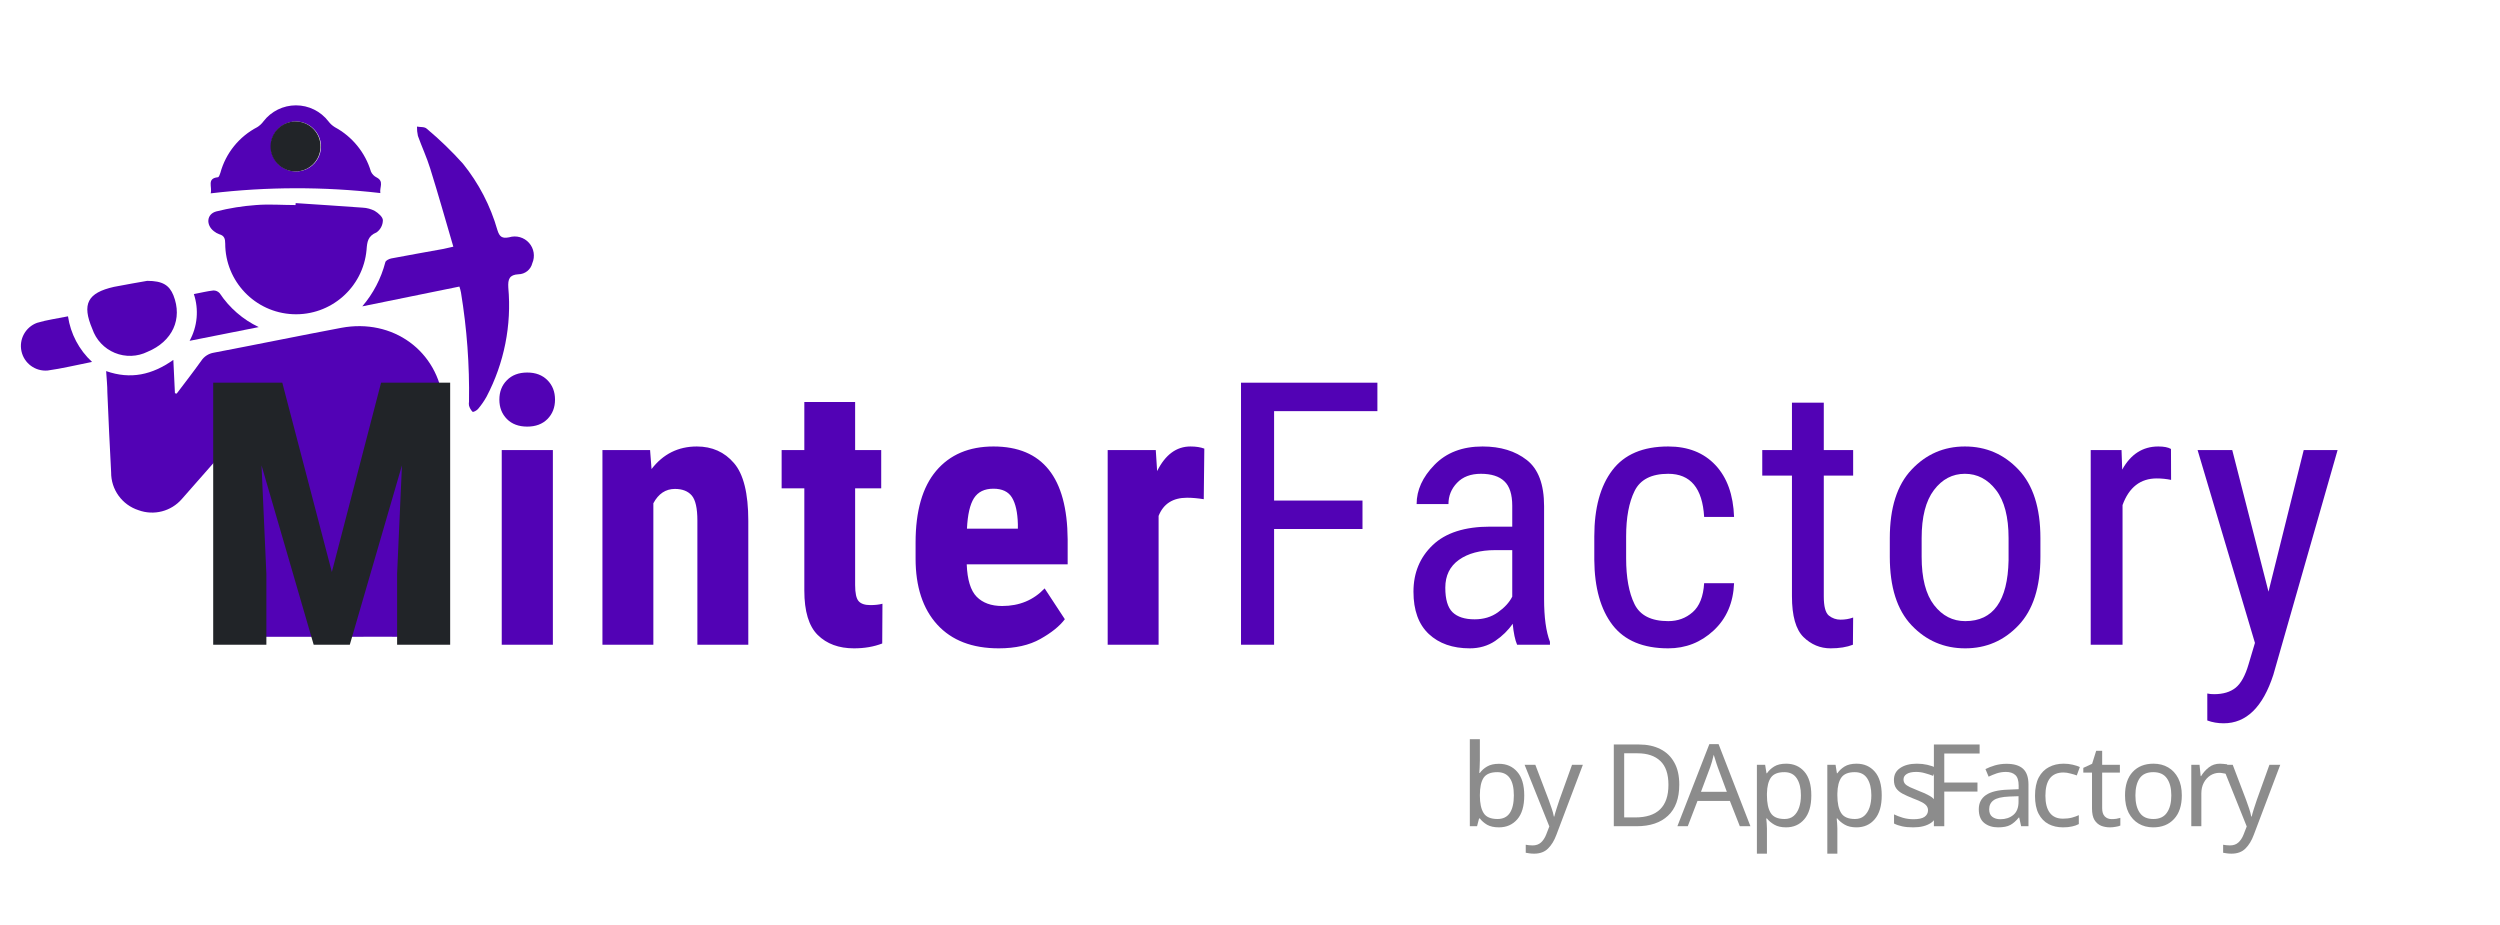
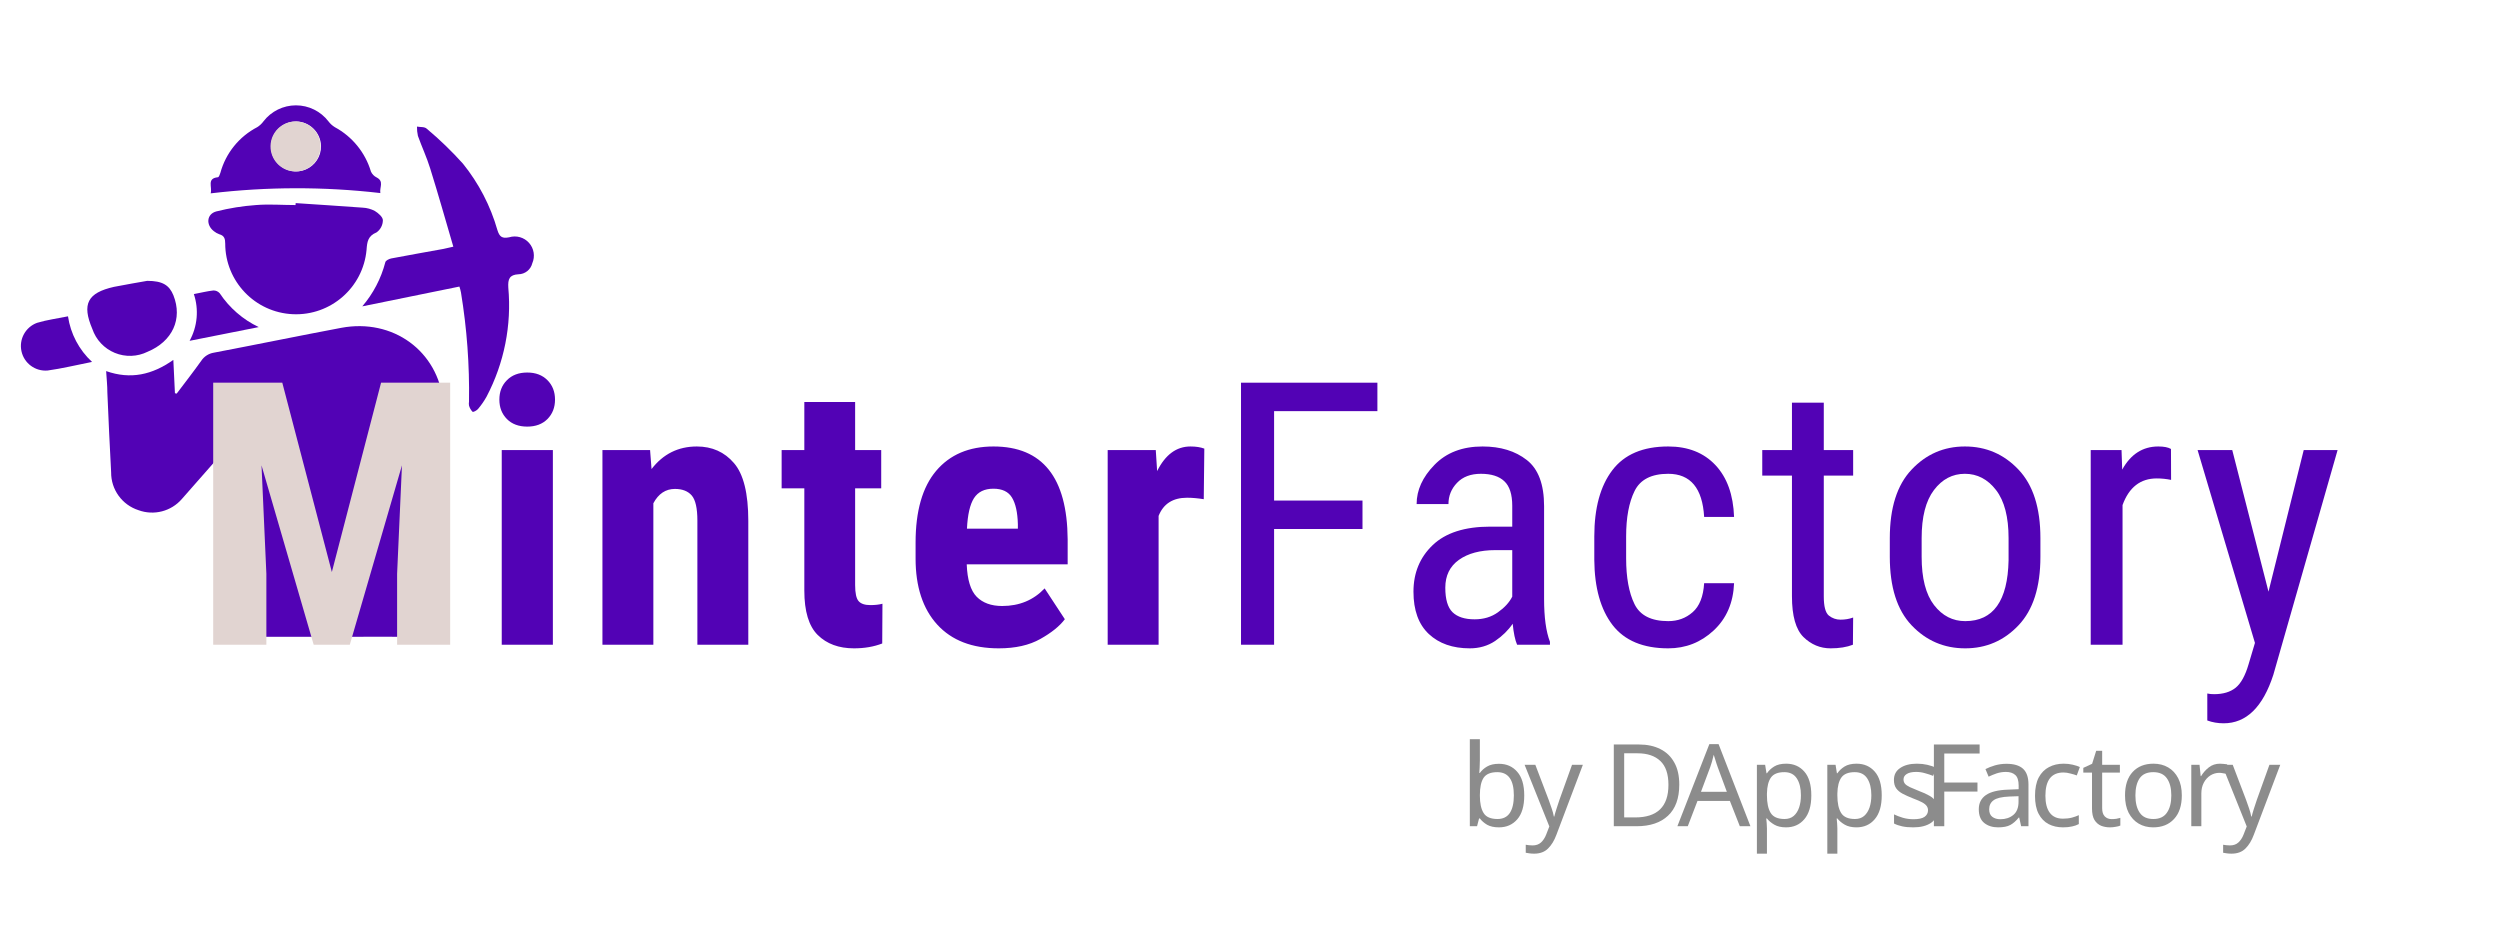
<svg xmlns="http://www.w3.org/2000/svg" id="Layer_1" data-name="Layer 1" viewBox="0 0 346 128">
  <defs>
-     <style>.cls-1,.cls-4,.cls-5,.cls-6,.cls-7{fill:#5202b5;}.cls-2,.cls-3{fill:#212428;}.cls-3{font-size:51px;font-family:RobotoCondensed-Bold, Roboto Condensed;font-weight:700;letter-spacing:0.03em;}.cls-4,.cls-5,.cls-6,.cls-7{font-family:RobotoCondensed-Regular, Roboto Condensed;font-weight:400;}.cls-4{letter-spacing:0.01em;}.cls-5{letter-spacing:0.02em;}.cls-6{letter-spacing:0.02em;}.cls-7{letter-spacing:0.03em;}.cls-8{font-size:15.85px;fill:#8c8c8c;font-family:MyriadPro-Regular, Myriad Pro;}.cls-9{letter-spacing:-0.01em;}.cls-10{letter-spacing:-0.01em;}.cls-11{letter-spacing:0em;}.cls-12{letter-spacing:-0.04em;}.cls-13{letter-spacing:0.01em;}.cls-14{letter-spacing:-0.01em;}.cls-15{letter-spacing:0em;}.cls-16{letter-spacing:0.03em;}</style>
+     <style>.cls-1,.cls-4,.cls-5,.cls-6,.cls-7{fill:#5202b5;}.cls-2,.cls-3{fill:#E1D4D1;}.cls-3{font-size:51px;font-family:RobotoCondensed-Bold, Roboto Condensed;font-weight:700;letter-spacing:0.03em;}.cls-4,.cls-5,.cls-6,.cls-7{font-family:RobotoCondensed-Regular, Roboto Condensed;font-weight:400;}.cls-4{letter-spacing:0.01em;}.cls-5{letter-spacing:0.02em;}.cls-6{letter-spacing:0.02em;}.cls-7{letter-spacing:0.03em;}.cls-8{font-size:15.85px;fill:#8c8c8c;font-family:MyriadPro-Regular, Myriad Pro;}.cls-9{letter-spacing:-0.01em;}.cls-10{letter-spacing:-0.01em;}.cls-11{letter-spacing:0em;}.cls-12{letter-spacing:-0.04em;}.cls-13{letter-spacing:0.01em;}.cls-14{letter-spacing:-0.01em;}.cls-15{letter-spacing:0em;}.cls-16{letter-spacing:0.03em;}</style>
  </defs>
  <path class="cls-1" d="M49.88,88.13h-20v-24L29.62,64q-2.22,2.53-4.45,5.06a5.45,5.45,0,0,1-6,1.55,5.46,5.46,0,0,1-3.79-5.25c-.21-3.65-.35-7.31-.52-11,0-1-.11-2-.17-3,3.39,1.19,6.37.52,9.3-1.55l.22,4.61.24.06c1.14-1.51,2.3-3,3.4-4.54a2.57,2.57,0,0,1,1.75-1.13c5.88-1.12,11.75-2.33,17.64-3.44,7.11-1.33,13.4,3.17,14.12,10.33.4,4.06.25,23.33.34,27.42,0,1.39.06-12.37,0-11,0,.32-.37,16-.58,16-2.74.06-5.48,0-8.46,0" />
  <path class="cls-1" d="M62.74,34.14c-1.08-3.69-2.09-7.27-3.2-10.82-.47-1.53-1.16-3-1.7-4.51a5.48,5.48,0,0,1-.13-1.29c.46.09,1.06,0,1.36.3a49,49,0,0,1,5,4.83,26,26,0,0,1,4.77,9.19c.29.94.66,1.2,1.63,1a2.65,2.65,0,0,1,3.2,3.59,2,2,0,0,1-1.92,1.53c-1.25.07-1.47.67-1.4,1.85a27.16,27.16,0,0,1-3,15.07,10.61,10.61,0,0,1-1.18,1.71c-.18.22-.66.48-.77.4a2,2,0,0,1-.49-.86,1.63,1.63,0,0,1,0-.54A84.59,84.59,0,0,0,63.8,40.49a6.16,6.16,0,0,0-.22-.83L50.14,42.4a15.32,15.32,0,0,0,3.19-6.11c.05-.23.51-.46.81-.52,2.4-.46,4.82-.88,7.23-1.32Z" />
  <path class="cls-1" d="M40.92,28.11c3.09.21,6.19.4,9.28.63a4,4,0,0,1,1.68.46c.48.29,1.11.84,1.11,1.28a2.09,2.09,0,0,1-.87,1.68c-1.2.5-1.31,1.29-1.39,2.42a9.8,9.8,0,0,1-19.56-.87c0-.67-.13-1.1-.82-1.29a2.61,2.61,0,0,1-.76-.43c-1.11-.87-1-2.37.35-2.73a31.61,31.61,0,0,1,5.48-.88c1.82-.15,3.66,0,5.48,0Z" />
  <path class="cls-1" d="M29.16,26.76c.24-.91-.58-2.07,1-2.23.13,0,.27-.38.34-.61A10.13,10.13,0,0,1,35.6,17.6a3.11,3.11,0,0,0,.86-.8,5.67,5.67,0,0,1,9,0,3.18,3.18,0,0,0,.88.8,10.35,10.35,0,0,1,5,6.15,1.68,1.68,0,0,0,.79.81c1.06.55.37,1.37.51,2.16A100.85,100.85,0,0,0,29.16,26.76ZM41,16.81a3.46,3.46,0,1,0,3.43,3.41A3.49,3.49,0,0,0,41,16.81Z" />
  <path class="cls-1" d="M20.37,38.87c2.15,0,3.06.61,3.63,2,1.3,3.27-.13,6.38-3.57,7.81a5.5,5.5,0,0,1-7.65-3.15c-1.47-3.45-.68-5,3-5.83C17.49,39.36,19.22,39.08,20.37,38.87Z" />
  <path class="cls-1" d="M12.74,50.09c-2.23.44-4.18.92-6.15,1.19a3.41,3.41,0,0,1-1.46-6.6c1.35-.41,2.77-.59,4.28-.9A10.74,10.74,0,0,0,12.74,50.09Z" />
  <path class="cls-1" d="M26.83,40.7c1-.19,1.84-.4,2.7-.5a1.12,1.12,0,0,1,.88.39,13.38,13.38,0,0,0,5.4,4.68l-9.57,1.9A8.12,8.12,0,0,0,26.83,40.7Z" />
  <path class="cls-2" d="M41,16.81a3.46,3.46,0,1,1-3.56,3.4A3.46,3.46,0,0,1,41,16.81Z" />
  <text />
  <text class="cls-3" transform="translate(26.6 89.23)">M<tspan class="cls-1" x="39.95" y="0">inter</tspan>
    <tspan class="cls-4" x="141.25" y="0">F</tspan>
    <tspan class="cls-5" x="166.18" y="0">ac</tspan>
    <tspan class="cls-6" x="216.72" y="0">t</tspan>
    <tspan class="cls-5" x="232.56" y="0">o</tspan>
    <tspan class="cls-7" x="259.44" y="0">r</tspan>
    <tspan class="cls-5" x="276.67" y="0">y</tspan>
  </text>
  <text class="cls-8" transform="translate(202.08 114.35)">
    <tspan class="cls-9">b</tspan>
    <tspan x="8.91" y="0">y </tspan>
    <tspan class="cls-10" x="19.74" y="0">D</tspan>
    <tspan class="cls-11" x="30.07" y="0">A</tspan>
    <tspan x="39.73" y="0">pps</tspan>
    <tspan class="cls-12" x="64.04" y="0">F</tspan>
    <tspan x="71.05" y="0">a</tspan>
    <tspan class="cls-13" x="78.69" y="0">c</tspan>
    <tspan class="cls-14" x="86" y="0">t</tspan>
    <tspan class="cls-15" x="91.15" y="0">o</tspan>
    <tspan class="cls-16" x="99.85" y="0">r</tspan>
    <tspan x="105.43" y="0">y</tspan>
  </text>
</svg>
